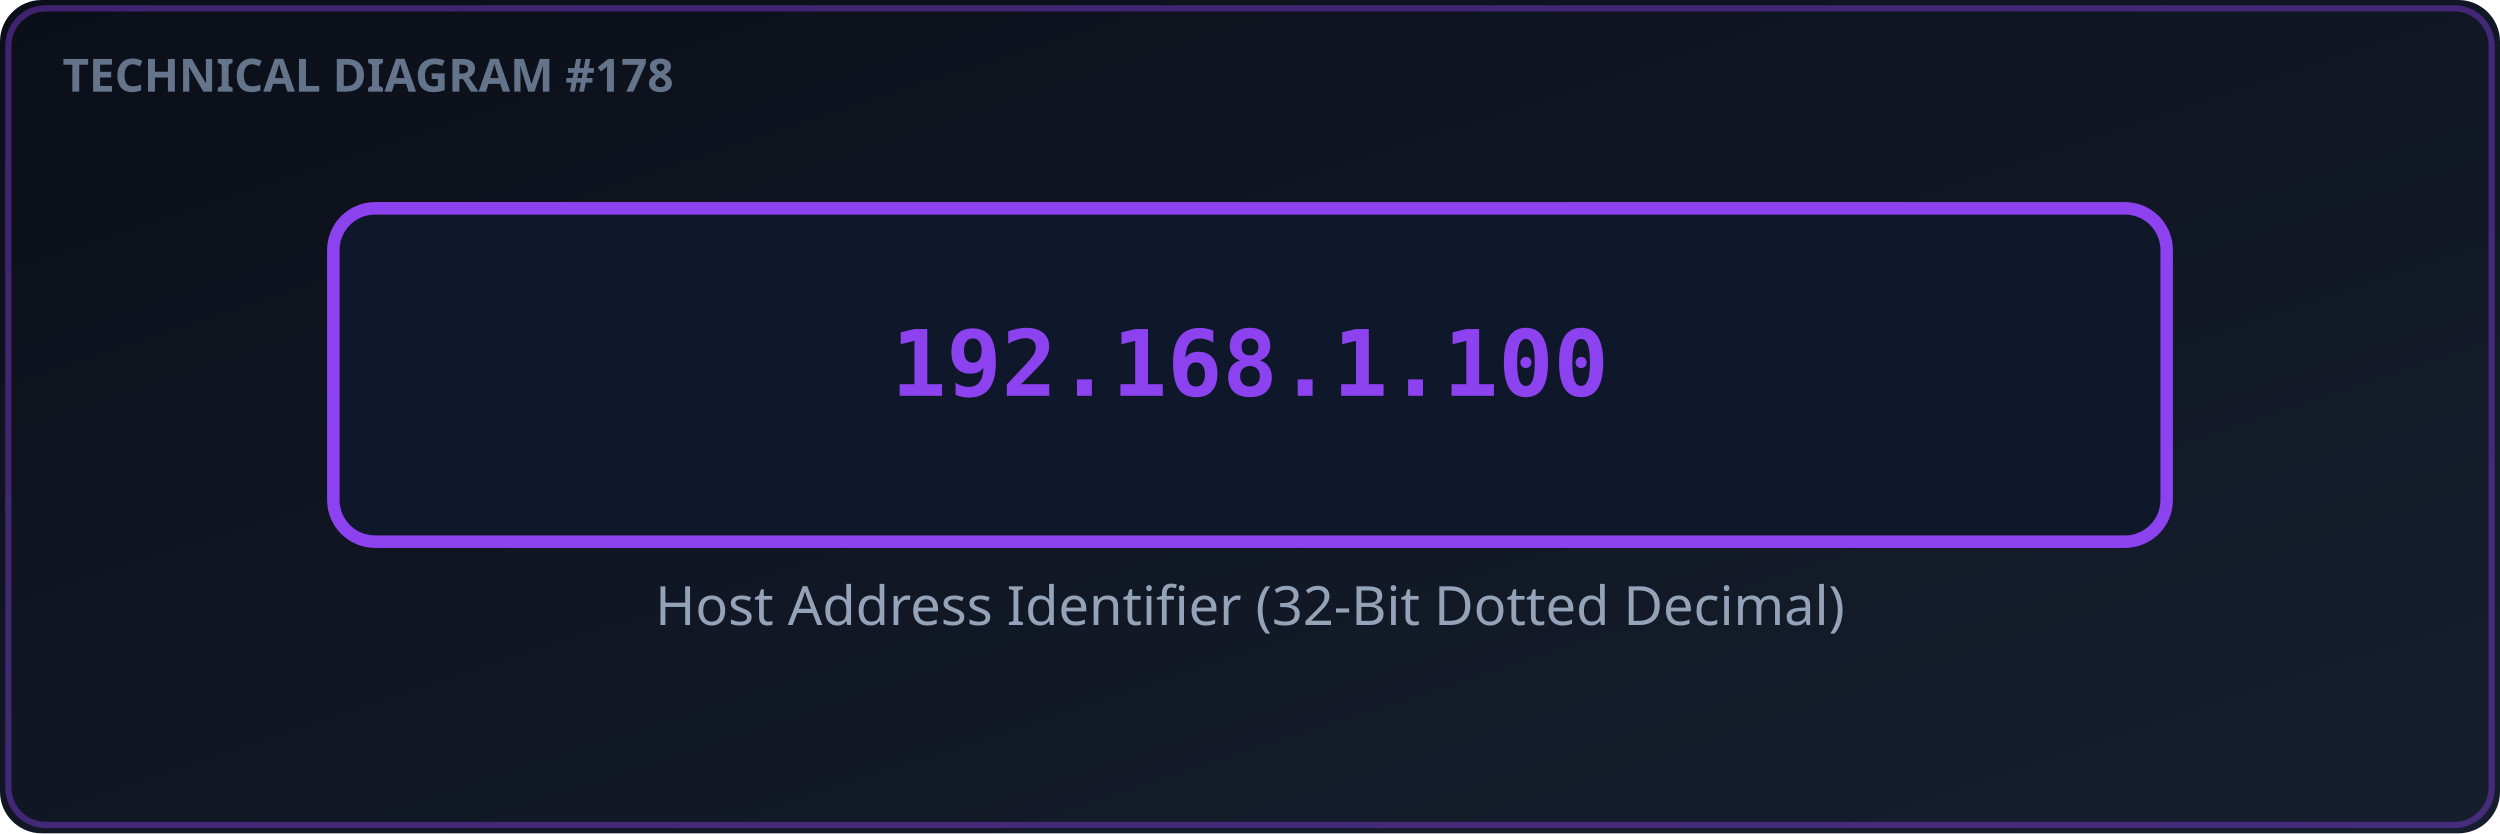
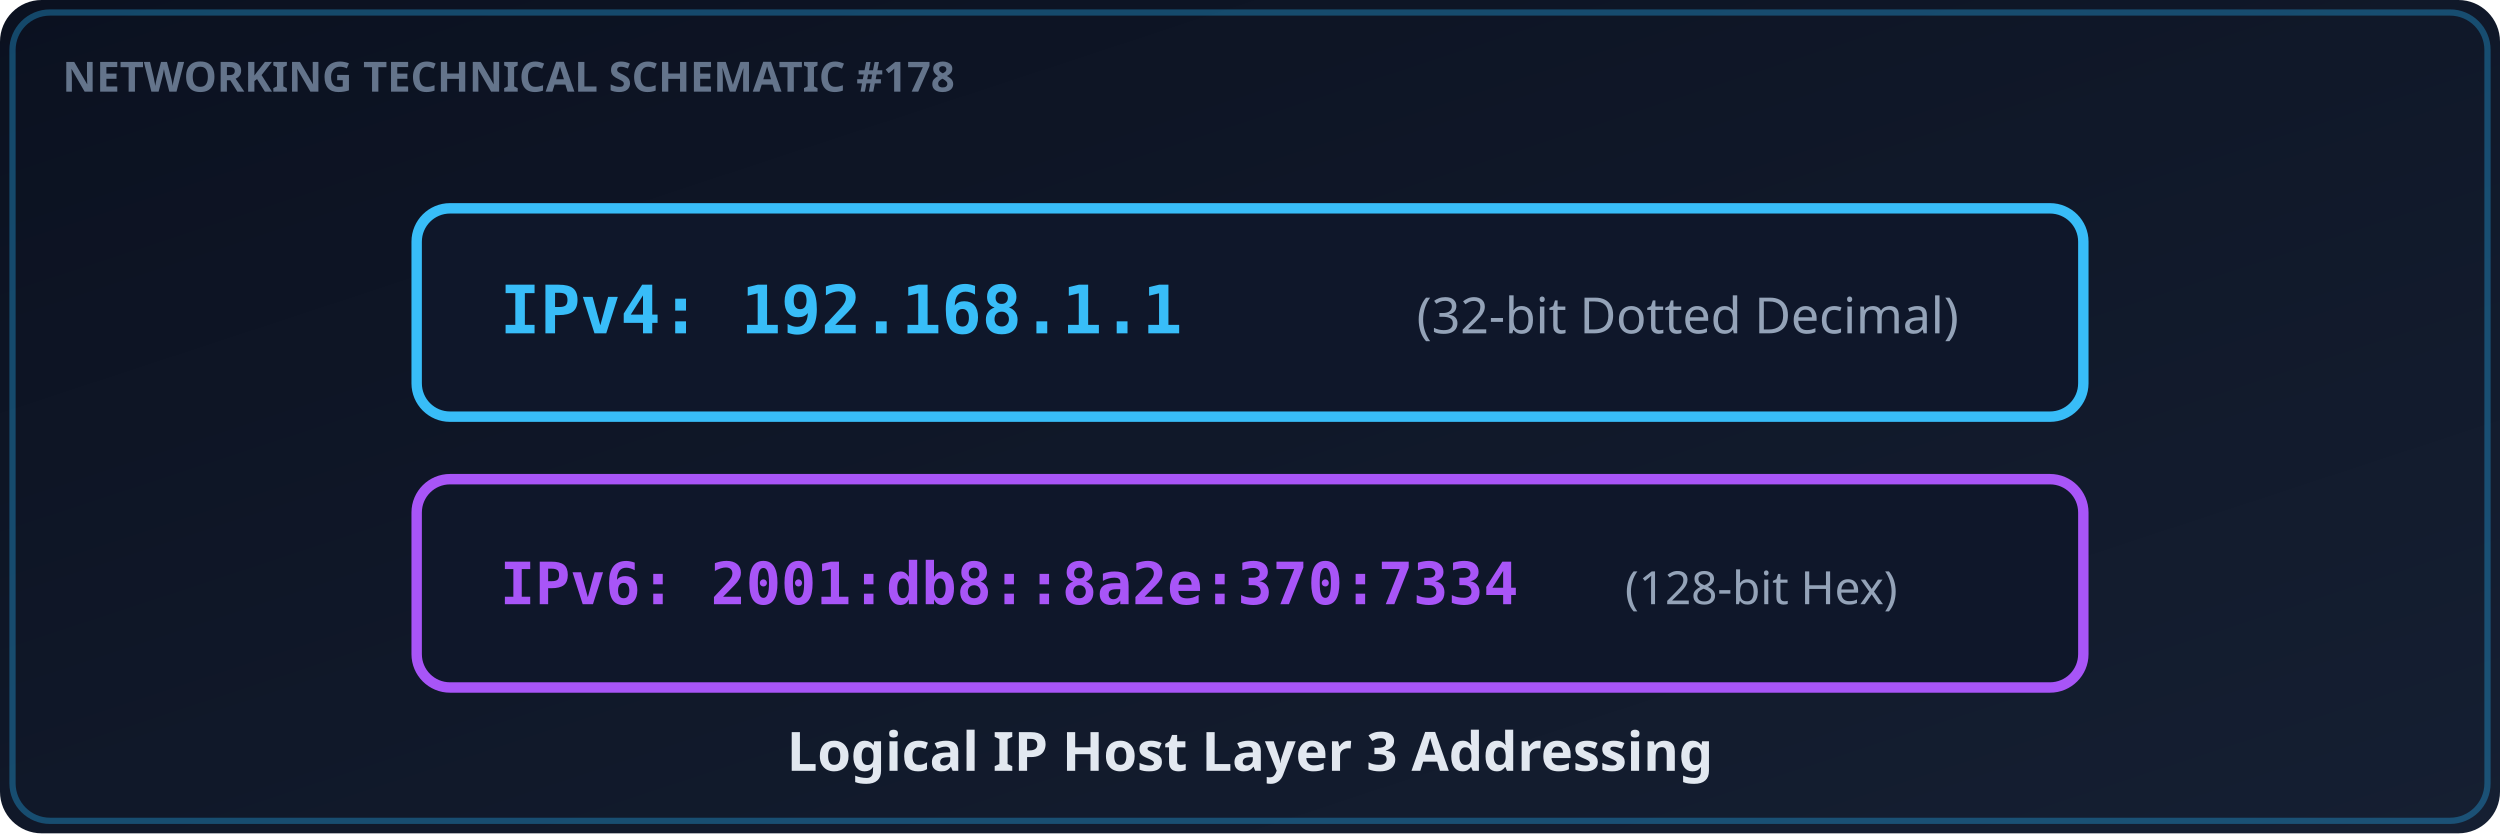
<svg xmlns="http://www.w3.org/2000/svg" width="600" height="200" viewBox="0 0 600 200">
  <defs>
    <linearGradient id="bgGrad_178" x1="0%" y1="0%" x2="100%" y2="100%">
-       <stop offset="0%" stop-color="#0b0f19" />
-       <stop offset="100%" stop-color="#161e2e" />
+       <stop offset="0%" stop-color="#0b1120" />
+       <stop offset="100%" stop-color="#151f32" />
    </linearGradient>
+     <marker id="arrow" viewBox="0 0 10 10" refX="5" refY="5" markerWidth="6" markerHeight="6" orient="auto-start-reverse">
+       <path d="M 0 0 L 10 5 L 0 10 z" fill="hsl(200, 90%, 55%)" />
+     </marker>
  </defs>
  <rect width="600" height="200" fill="url(#bgGrad_178)" rx="10" />
-   <rect width="596" height="196" x="2" y="2" fill="none" stroke="hsl(266, 85%, 60%)" stroke-width="1.5" stroke-opacity="0.4" rx="9" />
-   <text x="15" y="22" fill="#64748b" font-family="sans-serif" font-size="11" font-weight="bold">TECHNICAL DIAGRAM #178</text>
-   <rect x="80" y="50" width="440" height="80" rx="10" fill="#0f172a" stroke="hsl(266, 85%, 60%)" stroke-width="3" />
-   <text x="300" y="95" text-anchor="middle" fill="hsl(266, 85%, 60%)" font-family="monospace" font-size="22" font-weight="bold">192.168.1.100</text>
-   <text x="300" y="150" text-anchor="middle" fill="#94a3b8" font-family="sans-serif" font-size="13">Host Address Identifier (32-Bit Dotted Decimal)</text>
+   <rect width="594" height="194" x="3" y="3" fill="none" stroke="hsl(200, 90%, 55%)" stroke-width="1.5" stroke-opacity="0.35" rx="9" />
+   <text x="15" y="22" fill="#64748b" font-family="sans-serif" font-size="10" font-weight="bold">NETWORKING TECHNICAL SCHEMATIC #178</text>
+   <g transform="translate(80, 30)">
+     <rect x="20" y="20" width="400" height="50" rx="8" fill="#0f172a" stroke="#38bdf8" stroke-width="2.5" />
+     <text x="40" y="50" fill="#38bdf8" font-family="monospace" font-size="16" font-weight="bold">IPv4: 192.168.1.1</text>
+     <text x="260" y="50" fill="#94a3b8" font-family="sans-serif" font-size="12">(32-bit Dotted Decimal)</text>
+     <rect x="20" y="85" width="400" height="50" rx="8" fill="#0f172a" stroke="#a855f7" stroke-width="2.5" />
+     <text x="40" y="115" fill="#a855f7" font-family="monospace" font-size="14" font-weight="bold">IPv6: 2001:db8::8a2e:370:7334</text>
+     <text x="310" y="115" fill="#94a3b8" font-family="sans-serif" font-size="11">(128-bit Hex)</text>
+     <text x="220" y="155" text-anchor="middle" fill="#e2e8f0" font-family="sans-serif" font-size="13" font-weight="bold">Logical IP Host Layer 3 Addressing</text>
+   </g>
</svg>
